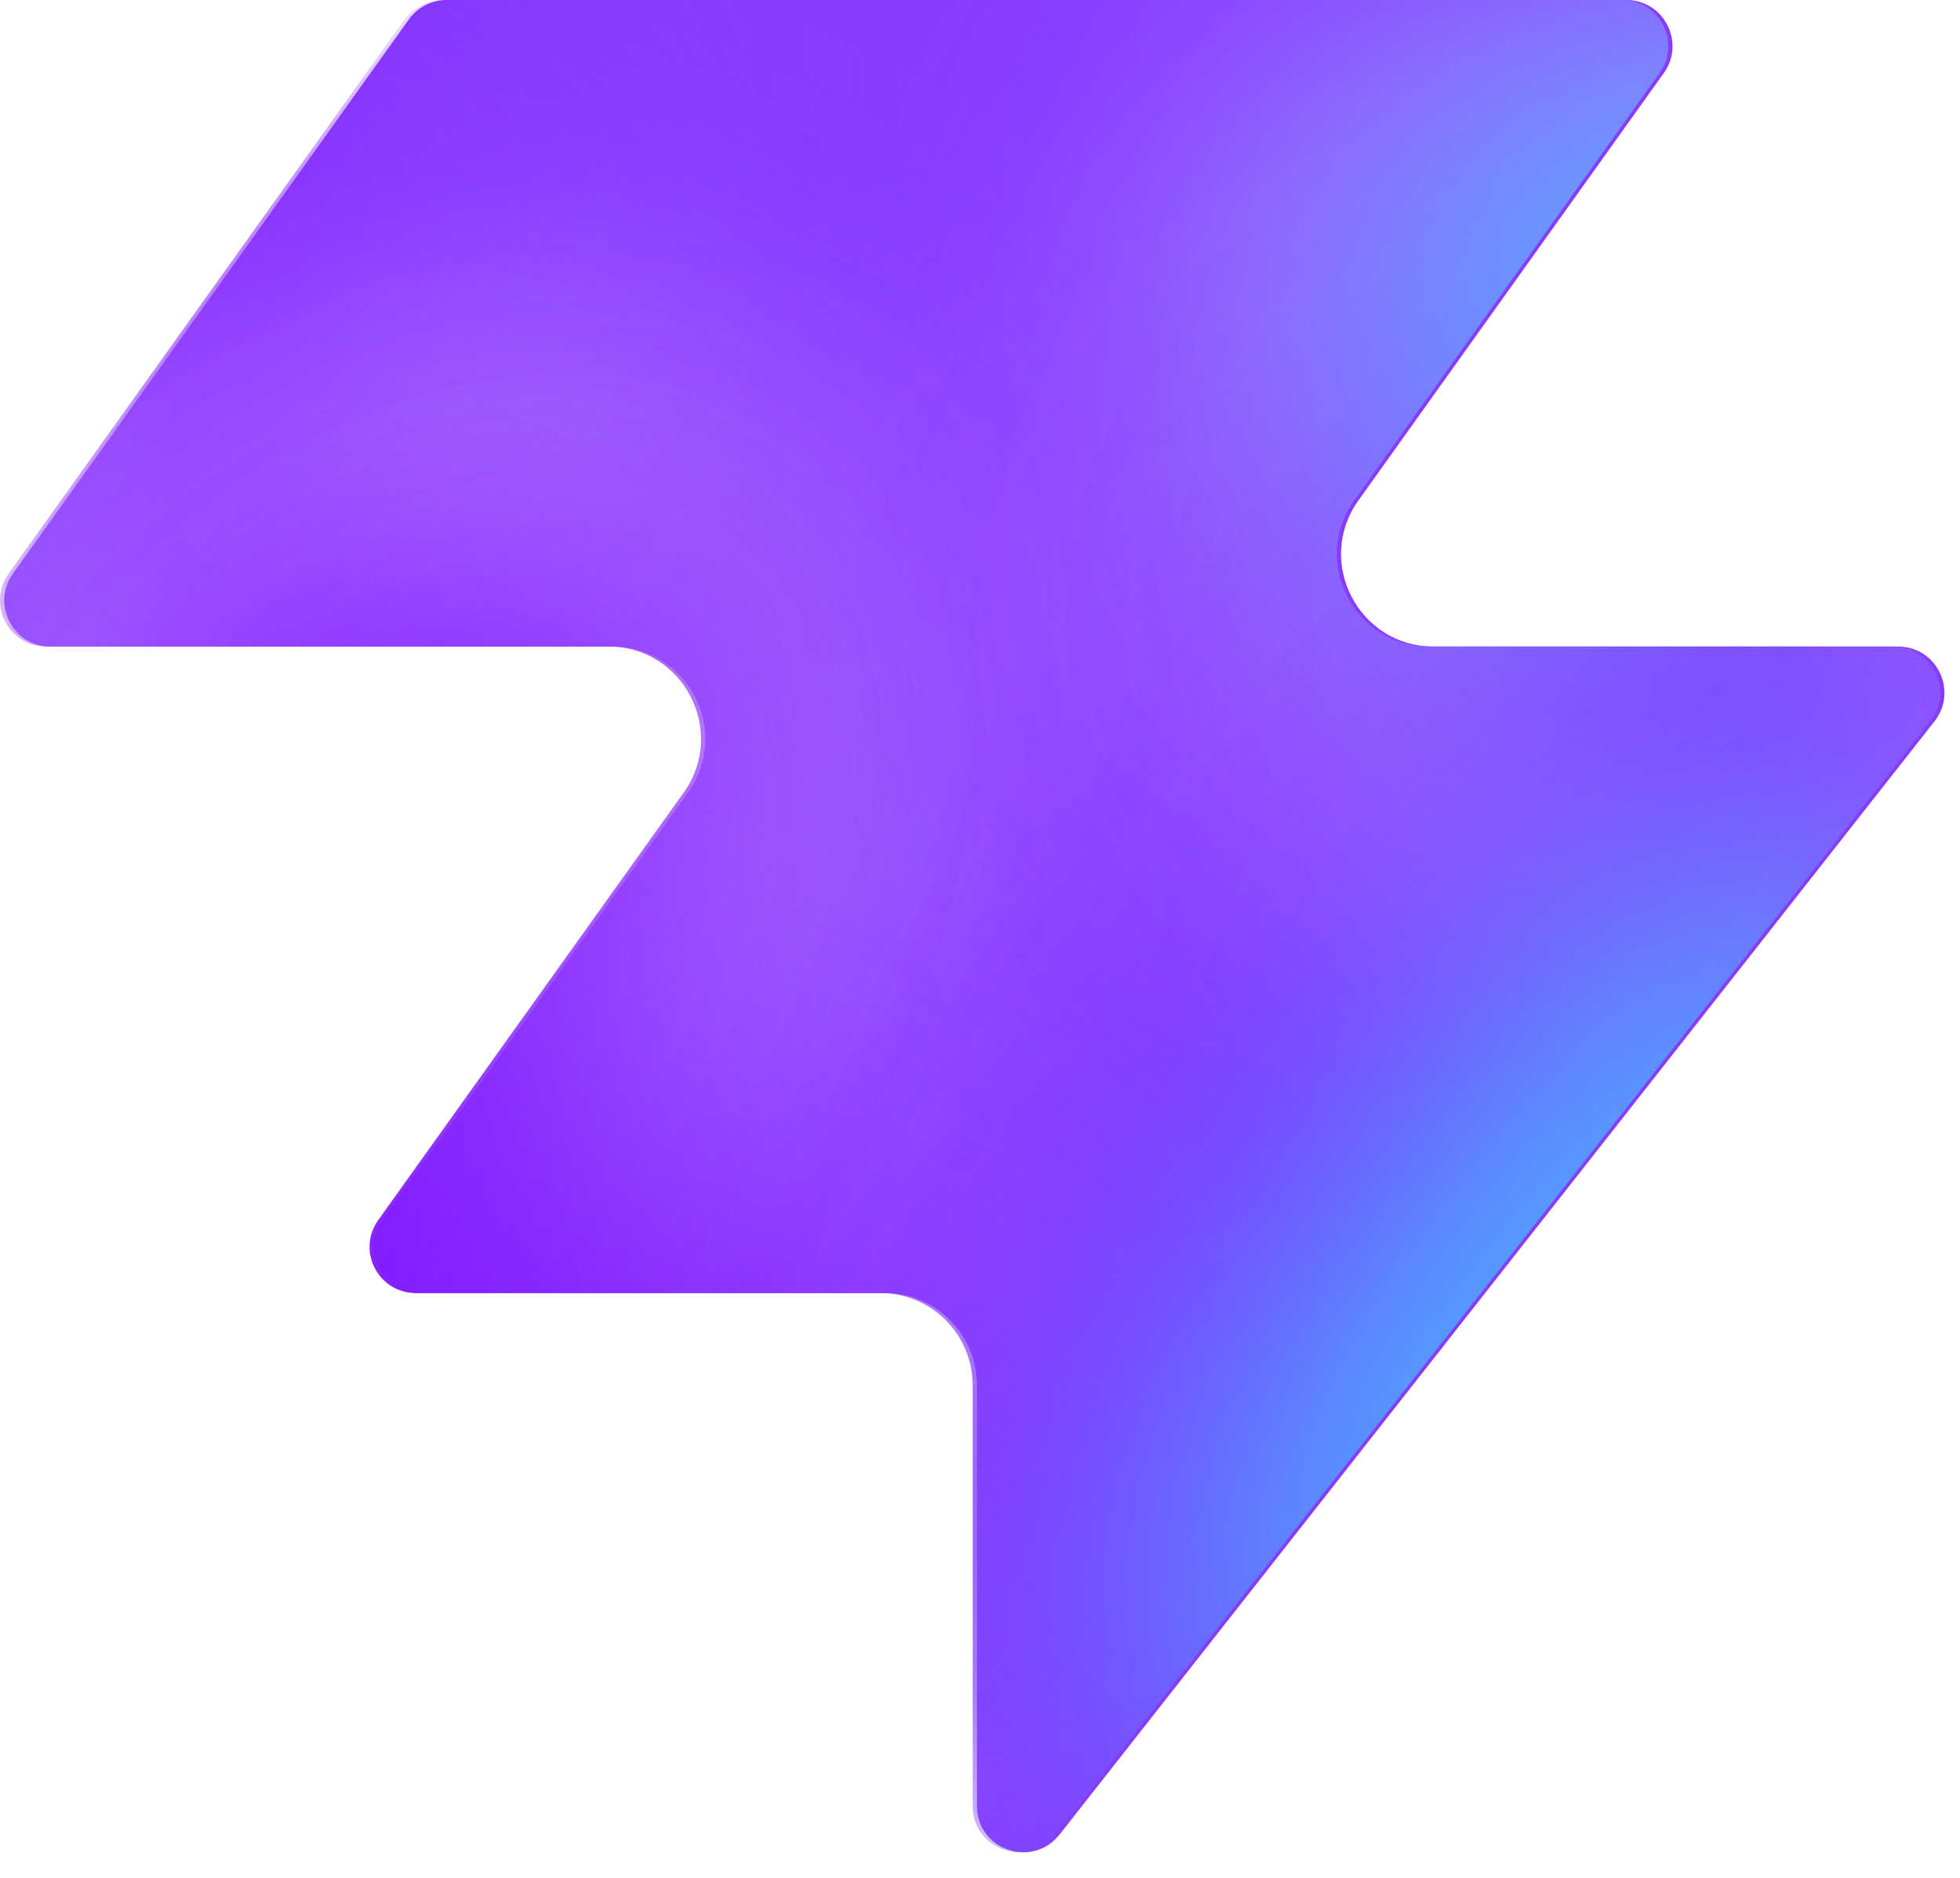
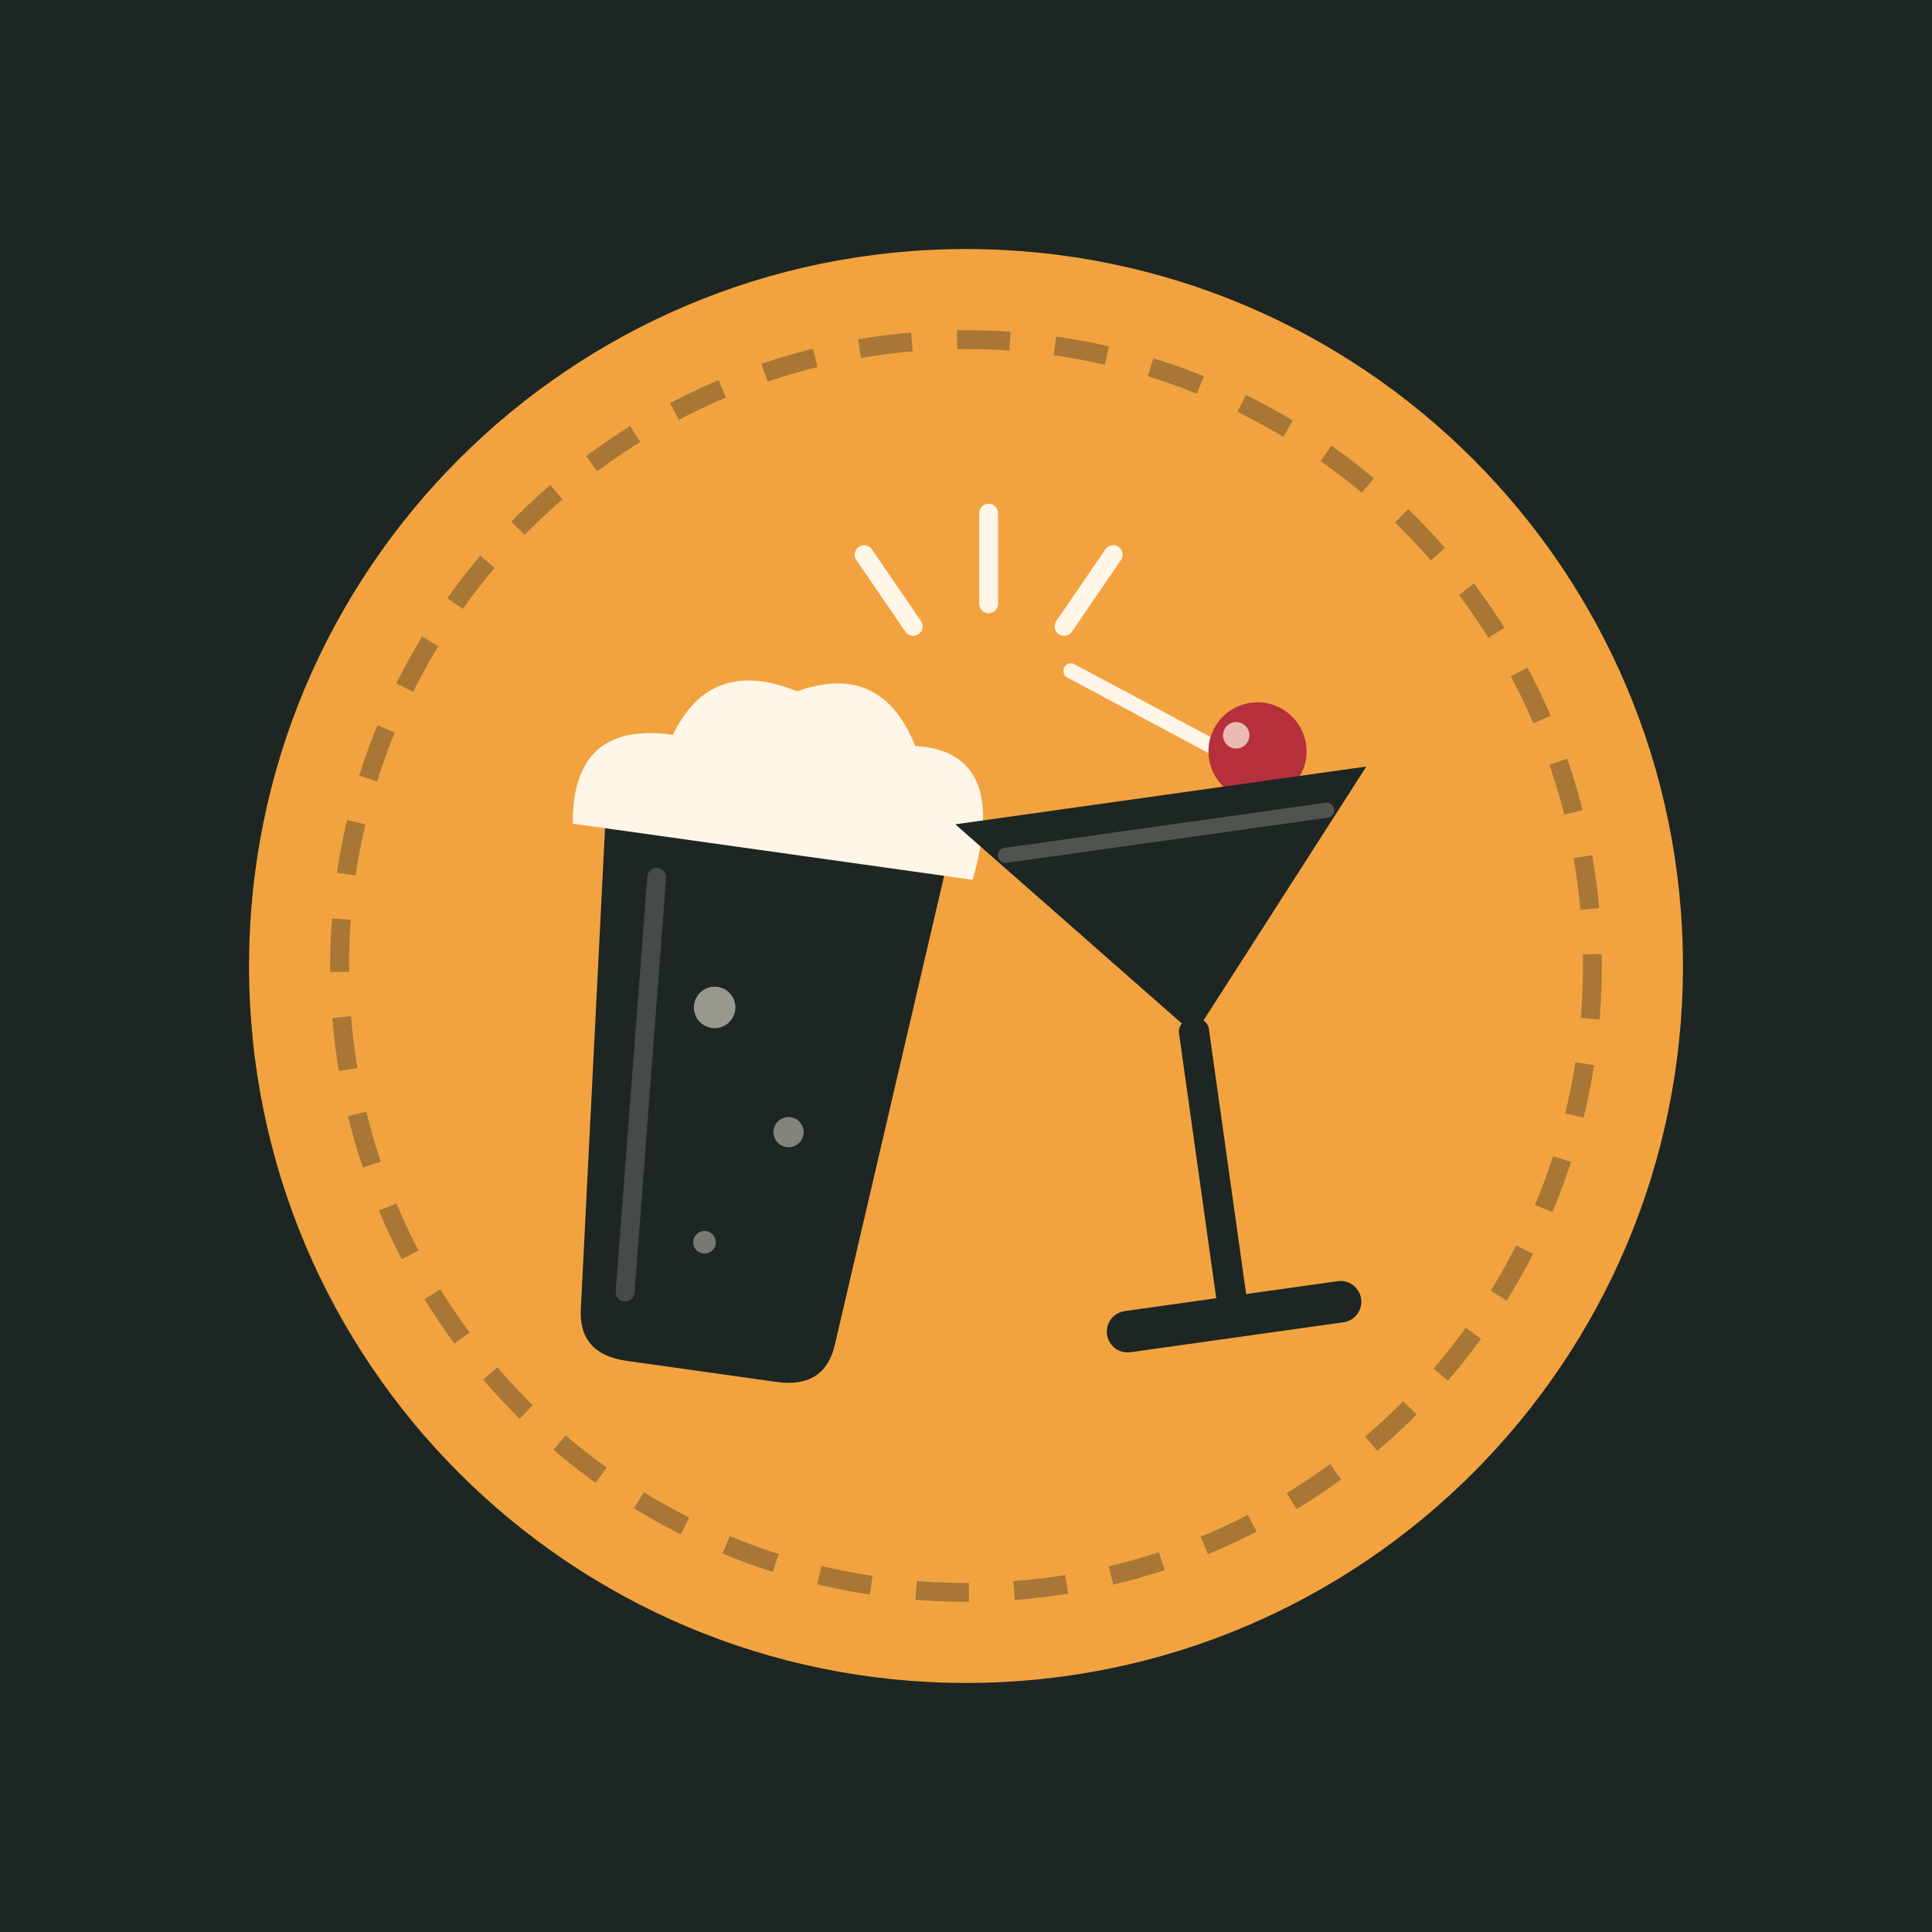
- <svg xmlns="http://www.w3.org/2000/svg" width="48" height="46" fill="none" viewBox="0 0 48 46">
-   <path fill="#863bff" d="M25.946 44.938c-.664.845-2.021.375-2.021-.698V33.937a2.26 2.26 0 0 0-2.262-2.262H10.287c-.92 0-1.456-1.04-.92-1.788l7.48-10.471c1.07-1.497 0-3.578-1.842-3.578H1.237c-.92 0-1.456-1.04-.92-1.788L10.013.474c.214-.297.556-.474.92-.474h28.894c.92 0 1.456 1.04.92 1.788l-7.48 10.471c-1.07 1.498 0 3.579 1.842 3.579h11.377c.943 0 1.473 1.088.89 1.83L25.947 44.94z" style="fill:#863bff;fill:color(display-p3 .525 .23 1);fill-opacity:1" />
-   <mask id="a" width="48" height="46" x="0" y="0" maskUnits="userSpaceOnUse" style="mask-type:alpha">
-     <path fill="#000" d="M25.842 44.938c-.664.844-2.021.375-2.021-.698V33.937a2.26 2.26 0 0 0-2.262-2.262H10.183c-.92 0-1.456-1.04-.92-1.788l7.48-10.471c1.07-1.498 0-3.579-1.842-3.579H1.133c-.92 0-1.456-1.04-.92-1.787L9.91.473c.214-.297.556-.474.92-.474h28.894c.92 0 1.456 1.04.92 1.788l-7.48 10.471c-1.07 1.498 0 3.578 1.842 3.578h11.377c.943 0 1.473 1.088.89 1.832L25.843 44.94z" style="fill:#000;fill-opacity:1" />
-   </mask>
-   <g mask="url(#a)">
-     <g filter="url(#b)">
-       <ellipse cx="5.508" cy="14.704" fill="#ede6ff" rx="5.508" ry="14.704" style="fill:#ede6ff;fill:color(display-p3 .927 .903 1);fill-opacity:1" transform="matrix(.00324 1 1 -.00324 -4.47 31.516)" />
-     </g>
-     <g filter="url(#c)">
-       <ellipse cx="10.399" cy="29.851" fill="#ede6ff" rx="10.399" ry="29.851" style="fill:#ede6ff;fill:color(display-p3 .927 .903 1);fill-opacity:1" transform="matrix(.00324 1 1 -.00324 -39.328 7.883)" />
-     </g>
-     <g filter="url(#d)">
-       <ellipse cx="5.508" cy="30.487" fill="#7e14ff" rx="5.508" ry="30.487" style="fill:#7e14ff;fill:color(display-p3 .492 .077 1);fill-opacity:1" transform="rotate(89.814 -25.913 -14.639)scale(1 -1)" />
-     </g>
-     <g filter="url(#e)">
-       <ellipse cx="5.508" cy="30.599" fill="#7e14ff" rx="5.508" ry="30.599" style="fill:#7e14ff;fill:color(display-p3 .492 .077 1);fill-opacity:1" transform="rotate(89.814 -32.644 -3.334)scale(1 -1)" />
-     </g>
-     <g filter="url(#f)">
-       <ellipse cx="5.508" cy="30.599" fill="#7e14ff" rx="5.508" ry="30.599" style="fill:#7e14ff;fill:color(display-p3 .492 .077 1);fill-opacity:1" transform="matrix(.00324 1 1 -.00324 -34.34 30.47)" />
-     </g>
-     <g filter="url(#g)">
-       <ellipse cx="14.072" cy="22.078" fill="#ede6ff" rx="14.072" ry="22.078" style="fill:#ede6ff;fill:color(display-p3 .927 .903 1);fill-opacity:1" transform="rotate(93.35 24.506 48.493)scale(-1 1)" />
-     </g>
-     <g filter="url(#h)">
-       <ellipse cx="3.47" cy="21.501" fill="#7e14ff" rx="3.47" ry="21.501" style="fill:#7e14ff;fill:color(display-p3 .492 .077 1);fill-opacity:1" transform="rotate(89.009 28.708 47.59)scale(-1 1)" />
-     </g>
-     <g filter="url(#i)">
-       <ellipse cx="3.47" cy="21.501" fill="#7e14ff" rx="3.47" ry="21.501" style="fill:#7e14ff;fill:color(display-p3 .492 .077 1);fill-opacity:1" transform="rotate(89.009 28.708 47.59)scale(-1 1)" />
-     </g>
-     <g filter="url(#j)">
-       <ellipse cx=".387" cy="8.972" fill="#7e14ff" rx="4.407" ry="29.108" style="fill:#7e14ff;fill:color(display-p3 .492 .077 1);fill-opacity:1" transform="rotate(39.51 .387 8.972)" />
-     </g>
-     <g filter="url(#k)">
-       <ellipse cx="47.523" cy="-6.092" fill="#7e14ff" rx="4.407" ry="29.108" style="fill:#7e14ff;fill:color(display-p3 .492 .077 1);fill-opacity:1" transform="rotate(37.892 47.523 -6.092)" />
-     </g>
-     <g filter="url(#l)">
-       <ellipse cx="41.412" cy="6.333" fill="#47bfff" rx="5.971" ry="9.665" style="fill:#47bfff;fill:color(display-p3 .28 .748 1);fill-opacity:1" transform="rotate(37.892 41.412 6.333)" />
-     </g>
-     <g filter="url(#m)">
-       <ellipse cx="-1.879" cy="38.332" fill="#7e14ff" rx="4.407" ry="29.108" style="fill:#7e14ff;fill:color(display-p3 .492 .077 1);fill-opacity:1" transform="rotate(37.892 -1.88 38.332)" />
-     </g>
-     <g filter="url(#n)">
-       <ellipse cx="-1.879" cy="38.332" fill="#7e14ff" rx="4.407" ry="29.108" style="fill:#7e14ff;fill:color(display-p3 .492 .077 1);fill-opacity:1" transform="rotate(37.892 -1.88 38.332)" />
-     </g>
-     <g filter="url(#o)">
-       <ellipse cx="35.651" cy="29.907" fill="#7e14ff" rx="4.407" ry="29.108" style="fill:#7e14ff;fill:color(display-p3 .492 .077 1);fill-opacity:1" transform="rotate(37.892 35.651 29.907)" />
-     </g>
-     <g filter="url(#p)">
-       <ellipse cx="38.418" cy="32.4" fill="#47bfff" rx="5.971" ry="15.297" style="fill:#47bfff;fill:color(display-p3 .28 .748 1);fill-opacity:1" transform="rotate(37.892 38.418 32.4)" />
-     </g>
+ <svg xmlns="http://www.w3.org/2000/svg" viewBox="0 0 512 512">
+   <rect width="512" height="512" fill="#1D2623" />
+   <circle cx="256" cy="256" r="190" fill="#F2A340" />
+   <circle cx="256" cy="256" r="166" fill="none" stroke="#1D2623" stroke-width="5" stroke-dasharray="14 12" opacity=".35" />
+   <g transform="translate(-2 6) rotate(8 196 300)">
+     <path d="M150 212 H242 L230 346 Q229 358 216 358 H176 Q163 358 162 346 Z" fill="#1D2623" />
+     <path d="M142 219 Q138 192 165 192 Q172 170 196 176 Q217 165 229 186 Q254 184 249 219 Z" fill="#FFF6E8" />
+     <circle cx="186" cy="262" r="5.5" fill="#FFF6E8" opacity=".55" />
+     <circle cx="210" cy="292" r="4" fill="#FFF6E8" opacity=".45" />
+     <circle cx="192" cy="324" r="3" fill="#FFF6E8" opacity=".4" />
+     <path d="M166 230 L173 340" stroke="#FFF6E8" stroke-width="5" stroke-linecap="round" opacity=".18" />
  </g>
-   <defs>
-     <filter id="b" width="60.045" height="41.654" x="-19.77" y="16.149" color-interpolation-filters="sRGB" filterUnits="userSpaceOnUse">
-       <feFlood flood-opacity="0" result="BackgroundImageFix" />
-       <feBlend in="SourceGraphic" in2="BackgroundImageFix" result="shape" />
-       <feGaussianBlur result="effect1_foregroundBlur_2002_17158" stdDeviation="7.659" />
-     </filter>
-     <filter id="c" width="90.34" height="51.437" x="-54.613" y="-7.533" color-interpolation-filters="sRGB" filterUnits="userSpaceOnUse">
-       <feFlood flood-opacity="0" result="BackgroundImageFix" />
-       <feBlend in="SourceGraphic" in2="BackgroundImageFix" result="shape" />
-       <feGaussianBlur result="effect1_foregroundBlur_2002_17158" stdDeviation="7.659" />
-     </filter>
-     <filter id="d" width="79.355" height="29.4" x="-49.64" y="2.03" color-interpolation-filters="sRGB" filterUnits="userSpaceOnUse">
-       <feFlood flood-opacity="0" result="BackgroundImageFix" />
-       <feBlend in="SourceGraphic" in2="BackgroundImageFix" result="shape" />
-       <feGaussianBlur result="effect1_foregroundBlur_2002_17158" stdDeviation="4.596" />
-     </filter>
-     <filter id="e" width="79.579" height="29.4" x="-45.045" y="20.029" color-interpolation-filters="sRGB" filterUnits="userSpaceOnUse">
-       <feFlood flood-opacity="0" result="BackgroundImageFix" />
-       <feBlend in="SourceGraphic" in2="BackgroundImageFix" result="shape" />
-       <feGaussianBlur result="effect1_foregroundBlur_2002_17158" stdDeviation="4.596" />
-     </filter>
-     <filter id="f" width="79.579" height="29.4" x="-43.513" y="21.178" color-interpolation-filters="sRGB" filterUnits="userSpaceOnUse">
-       <feFlood flood-opacity="0" result="BackgroundImageFix" />
-       <feBlend in="SourceGraphic" in2="BackgroundImageFix" result="shape" />
-       <feGaussianBlur result="effect1_foregroundBlur_2002_17158" stdDeviation="4.596" />
-     </filter>
-     <filter id="g" width="74.749" height="58.852" x="15.756" y="-17.901" color-interpolation-filters="sRGB" filterUnits="userSpaceOnUse">
-       <feFlood flood-opacity="0" result="BackgroundImageFix" />
-       <feBlend in="SourceGraphic" in2="BackgroundImageFix" result="shape" />
-       <feGaussianBlur result="effect1_foregroundBlur_2002_17158" stdDeviation="7.659" />
-     </filter>
-     <filter id="h" width="61.377" height="25.362" x="23.548" y="2.284" color-interpolation-filters="sRGB" filterUnits="userSpaceOnUse">
-       <feFlood flood-opacity="0" result="BackgroundImageFix" />
-       <feBlend in="SourceGraphic" in2="BackgroundImageFix" result="shape" />
-       <feGaussianBlur result="effect1_foregroundBlur_2002_17158" stdDeviation="4.596" />
-     </filter>
-     <filter id="i" width="61.377" height="25.362" x="23.548" y="2.284" color-interpolation-filters="sRGB" filterUnits="userSpaceOnUse">
-       <feFlood flood-opacity="0" result="BackgroundImageFix" />
-       <feBlend in="SourceGraphic" in2="BackgroundImageFix" result="shape" />
-       <feGaussianBlur result="effect1_foregroundBlur_2002_17158" stdDeviation="4.596" />
-     </filter>
-     <filter id="j" width="56.045" height="63.649" x="-27.636" y="-22.853" color-interpolation-filters="sRGB" filterUnits="userSpaceOnUse">
-       <feFlood flood-opacity="0" result="BackgroundImageFix" />
-       <feBlend in="SourceGraphic" in2="BackgroundImageFix" result="shape" />
-       <feGaussianBlur result="effect1_foregroundBlur_2002_17158" stdDeviation="4.596" />
-     </filter>
-     <filter id="k" width="54.814" height="64.646" x="20.116" y="-38.415" color-interpolation-filters="sRGB" filterUnits="userSpaceOnUse">
-       <feFlood flood-opacity="0" result="BackgroundImageFix" />
-       <feBlend in="SourceGraphic" in2="BackgroundImageFix" result="shape" />
-       <feGaussianBlur result="effect1_foregroundBlur_2002_17158" stdDeviation="4.596" />
-     </filter>
-     <filter id="l" width="33.541" height="35.313" x="24.641" y="-11.323" color-interpolation-filters="sRGB" filterUnits="userSpaceOnUse">
-       <feFlood flood-opacity="0" result="BackgroundImageFix" />
-       <feBlend in="SourceGraphic" in2="BackgroundImageFix" result="shape" />
-       <feGaussianBlur result="effect1_foregroundBlur_2002_17158" stdDeviation="4.596" />
-     </filter>
-     <filter id="m" width="54.814" height="64.646" x="-29.286" y="6.009" color-interpolation-filters="sRGB" filterUnits="userSpaceOnUse">
-       <feFlood flood-opacity="0" result="BackgroundImageFix" />
-       <feBlend in="SourceGraphic" in2="BackgroundImageFix" result="shape" />
-       <feGaussianBlur result="effect1_foregroundBlur_2002_17158" stdDeviation="4.596" />
-     </filter>
-     <filter id="n" width="54.814" height="64.646" x="-29.286" y="6.009" color-interpolation-filters="sRGB" filterUnits="userSpaceOnUse">
-       <feFlood flood-opacity="0" result="BackgroundImageFix" />
-       <feBlend in="SourceGraphic" in2="BackgroundImageFix" result="shape" />
-       <feGaussianBlur result="effect1_foregroundBlur_2002_17158" stdDeviation="4.596" />
-     </filter>
-     <filter id="o" width="54.814" height="64.646" x="8.244" y="-2.416" color-interpolation-filters="sRGB" filterUnits="userSpaceOnUse">
-       <feFlood flood-opacity="0" result="BackgroundImageFix" />
-       <feBlend in="SourceGraphic" in2="BackgroundImageFix" result="shape" />
-       <feGaussianBlur result="effect1_foregroundBlur_2002_17158" stdDeviation="4.596" />
-     </filter>
-     <filter id="p" width="39.409" height="43.623" x="18.713" y="10.588" color-interpolation-filters="sRGB" filterUnits="userSpaceOnUse">
-       <feFlood flood-opacity="0" result="BackgroundImageFix" />
-       <feBlend in="SourceGraphic" in2="BackgroundImageFix" result="shape" />
-       <feGaussianBlur result="effect1_foregroundBlur_2002_17158" stdDeviation="4.596" />
-     </filter>
-   </defs>
+   <g transform="translate(2 6) rotate(-8 318 300)">
+     <path d="M300 168 L352 206" stroke="#FFF6E8" stroke-width="4" stroke-linecap="round" />
+     <circle cx="346" cy="196" r="13" fill="#B5303A" />
+     <circle cx="341" cy="191" r="3.5" fill="#FFF6E8" opacity=".7" />
+     <path d="M264 204 H374 L319 268 Z" fill="#1D2623" />
+     <path d="M276 214 H362" stroke="#FFF6E8" stroke-width="4" stroke-linecap="round" opacity=".22" />
+     <rect x="315" y="264" width="8" height="78" rx="3" fill="#1D2623" />
+     <rect x="285" y="338" width="68" height="11" rx="5.5" fill="#1D2623" />
+   </g>
+   <g stroke="#FFF6E8" stroke-width="5" stroke-linecap="round">
+     <path d="M262 160 L262 136" />
+     <path d="M242 166 L229 147" />
+     <path d="M282 166 L295 147" />
+   </g>
</svg>
